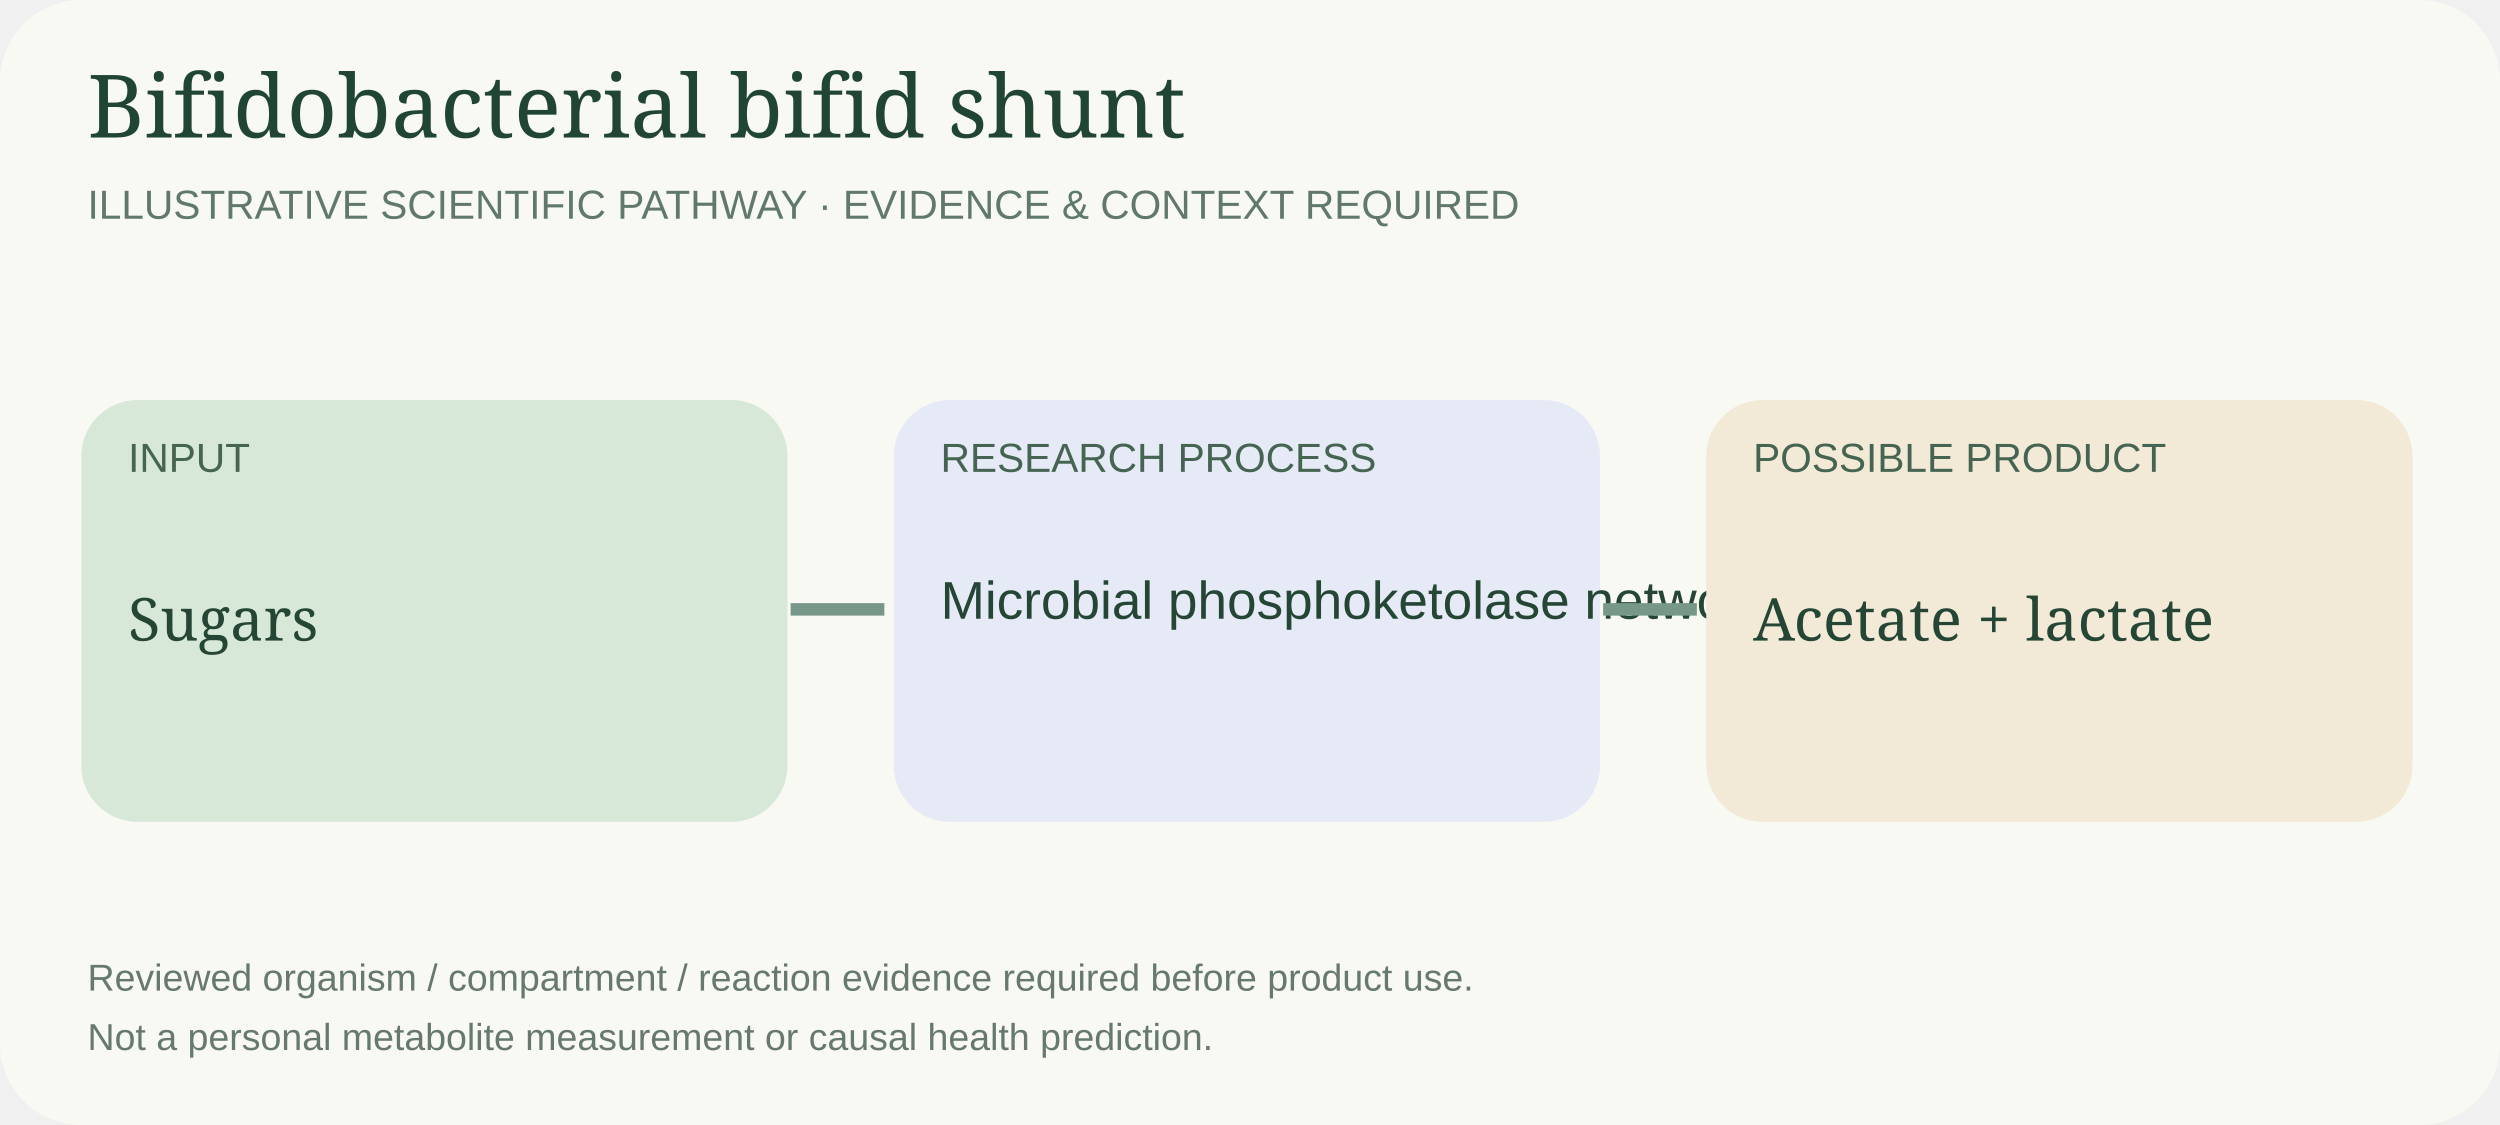
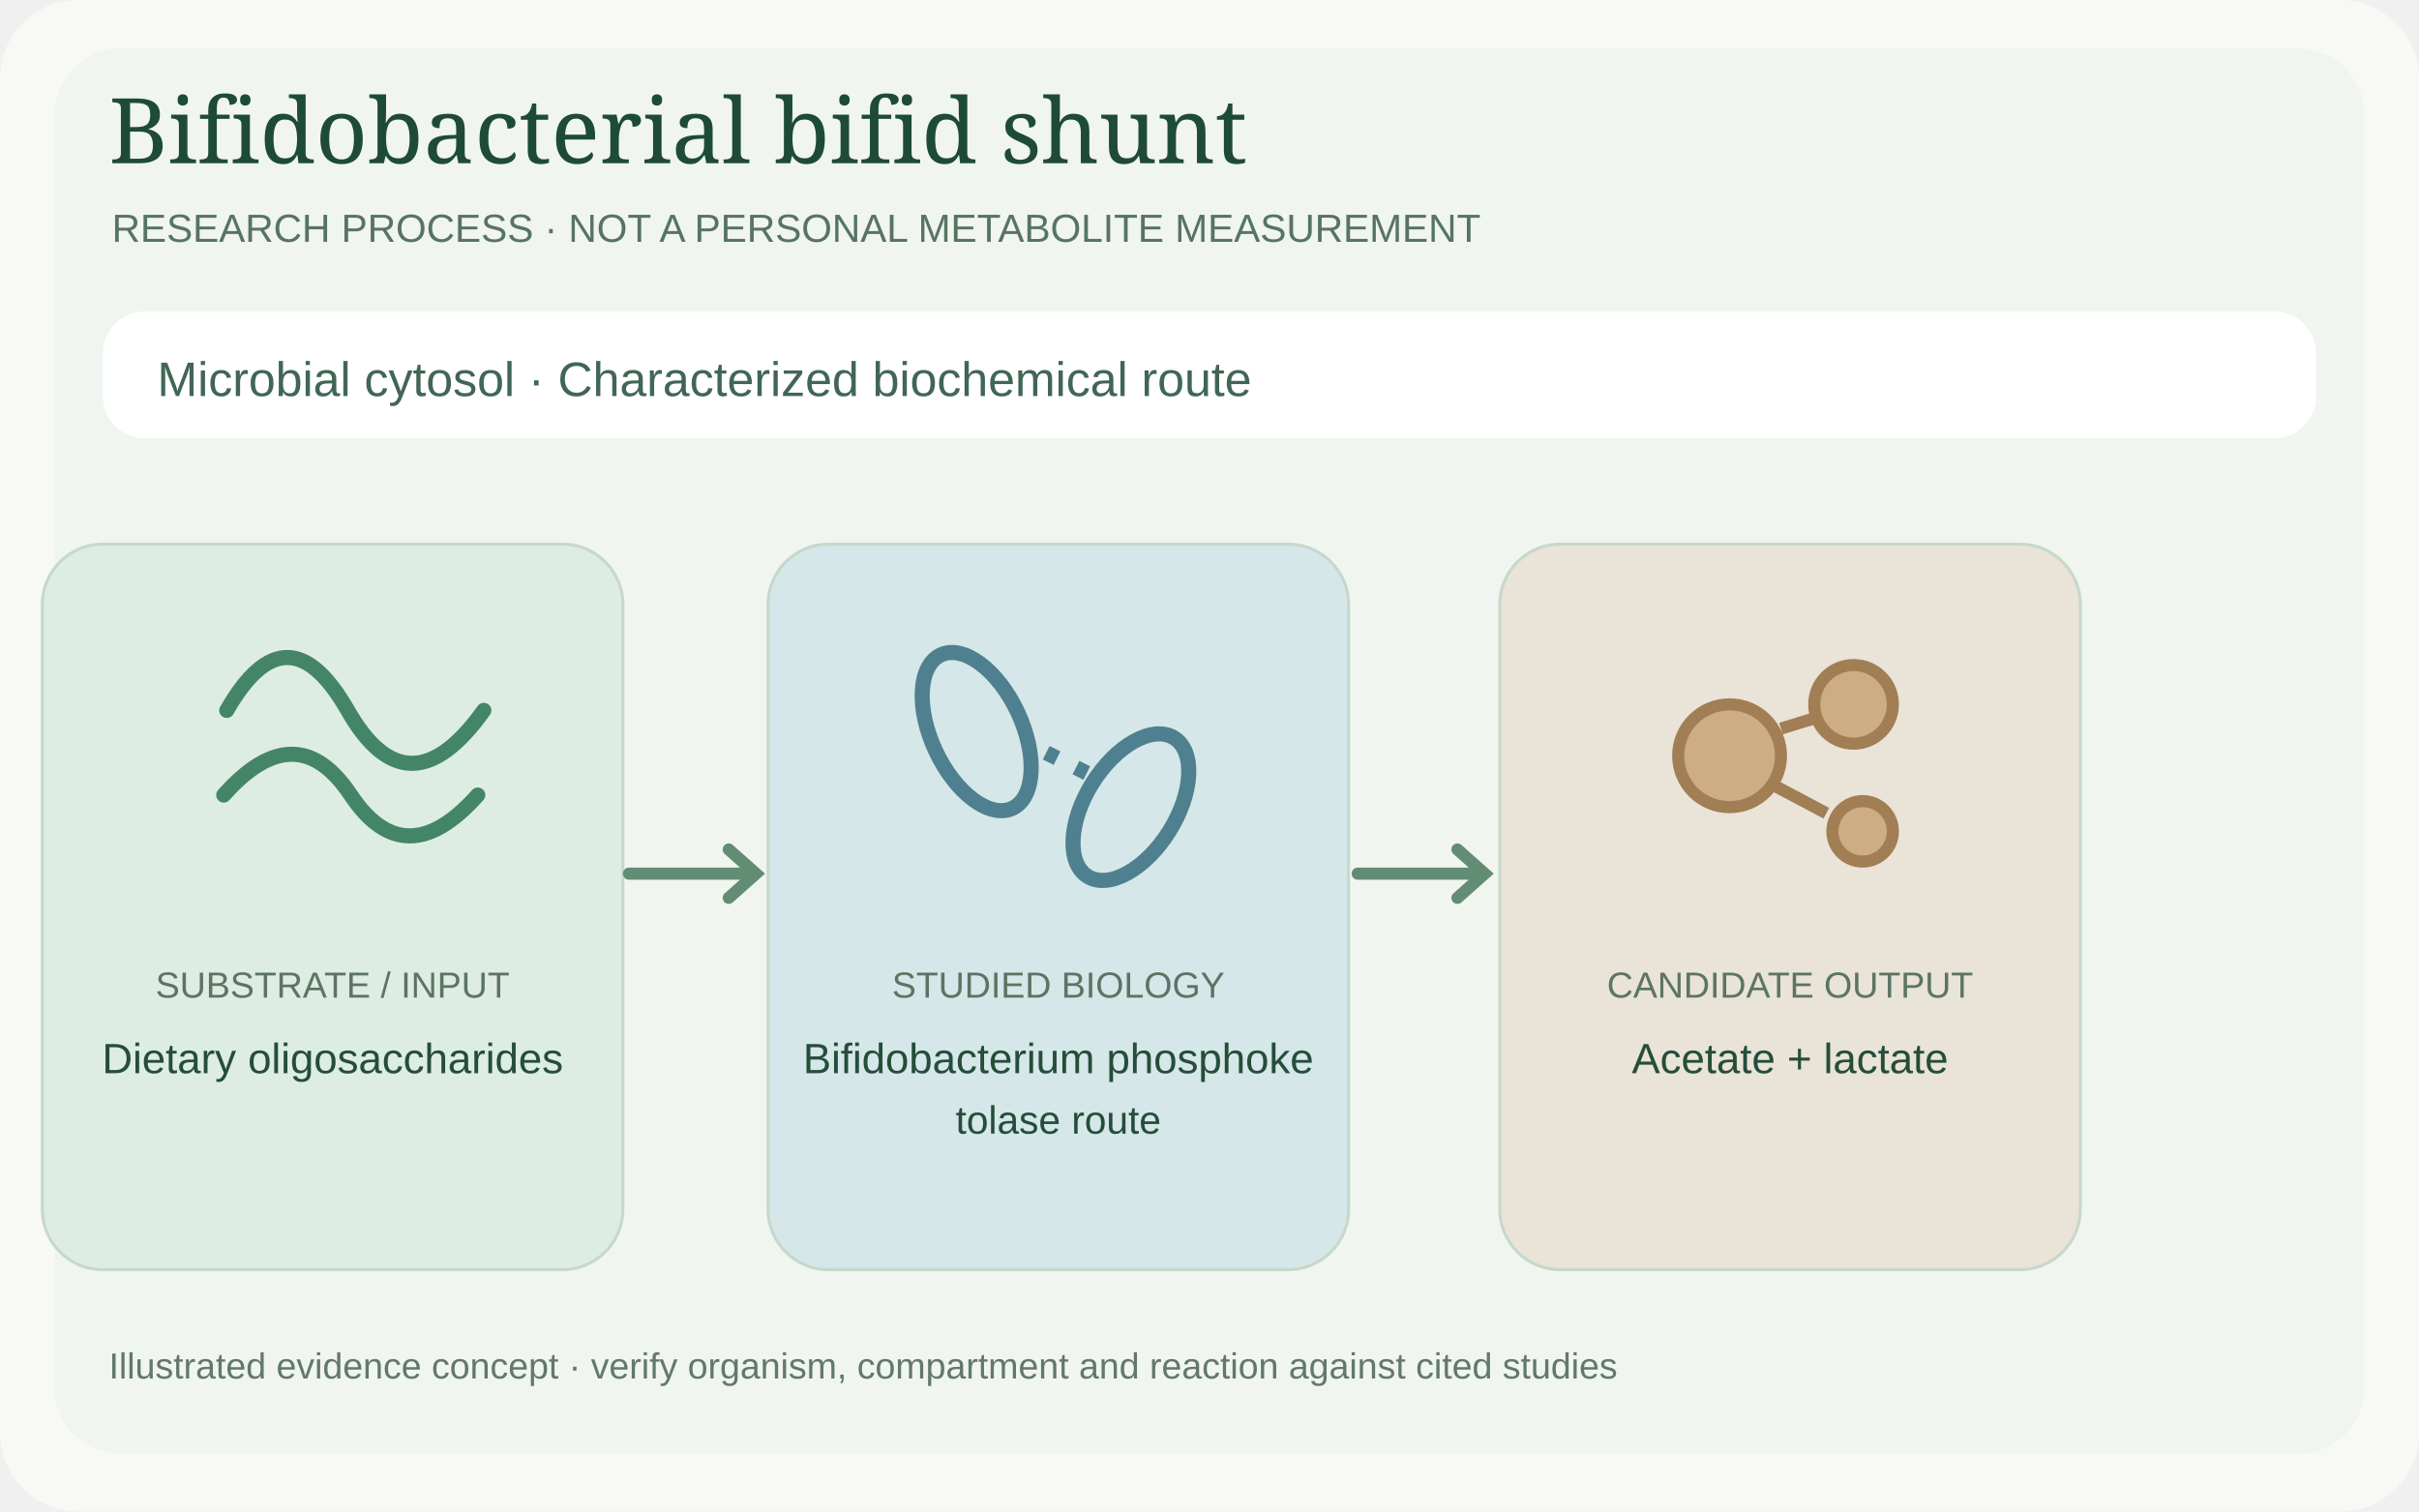
- <svg xmlns="http://www.w3.org/2000/svg" viewBox="0 0 800 360" role="img" aria-label="Conceptual research pathway: Bifidobacterial bifid shunt. Sugars to Microbial phosphoketolase network to Acetate + lactate. This does not imply a personal measured pathway.">
-   <rect width="800" height="360" rx="26" fill="#F9F9F4" />
-   <text x="28" y="44" font-size="28" fill="#204633" font-family="Georgia">Bifidobacterial bifid shunt</text>
-   <text x="28" y="70" font-size="13" fill="#60796B" font-family="Arial">ILLUSTRATIVE SCIENTIFIC PATHWAY · EVIDENCE &amp; CONTEXT REQUIRED</text>
-   <rect x="26" y="128" width="226" height="135" rx="18" fill="#D7E8D9" />
-   <text x="41" y="151" font-size="13" font-family="Arial" fill="#456451">INPUT</text>
-   <text x="41" y="205" font-size="19" font-family="Georgia" fill="#254635">Sugars</text>
-   <rect x="286" y="128" width="226" height="135" rx="18" fill="#E6EAF6" />
-   <text x="301" y="151" font-size="13" font-family="Arial" fill="#456451">RESEARCH PROCESS</text>
-   <text x="301" y="198" font-size="17" font-family="Arial" fill="#254635">Microbial phosphoketolase network</text>
-   <rect x="546" y="128" width="226" height="135" rx="18" fill="#F3E9D7" />
-   <text x="561" y="151" font-size="13" font-family="Arial" fill="#456451">POSSIBLE PRODUCT</text>
-   <text x="561" y="205" font-size="19" font-family="Georgia" fill="#254635">Acetate + lactate</text>
-   <path d="M253 195H283M513 195H543" stroke="#779888" stroke-width="4" />
-   <text x="28" y="317" font-family="Arial" font-size="12" fill="#67796D">Reviewed organism / compartment / reaction evidence required before product use.</text>
-   <text x="28" y="336" font-family="Arial" font-size="12" fill="#67796D">Not a personal metabolite measurement or causal health prediction.</text>
+ <svg xmlns="http://www.w3.org/2000/svg" viewBox="0 0 800 500" role="img" aria-label="Illustrated conceptual research pathway Bifidobacterial bifid shunt. Dietary oligosaccharides through Bifidobacterium phosphoketolase route to Acetate + lactate. Not measured in your sample.">
+   <rect width="800" height="500" rx="26" fill="#F8F9F4" />
+   <rect x="18" y="16" width="764" height="465" rx="22" fill="#F0F5F0" />
+   <text x="36" y="54" font-family="Georgia,serif" font-size="30" fill="#1E4B36">Bifidobacterial bifid shunt</text>
+   <text x="37" y="80" font-family="Arial" font-size="13" fill="#577463">RESEARCH PROCESS · NOT A PERSONAL METABOLITE MEASUREMENT</text>
+   <rect x="34" y="103" rx="14" width="732" height="42" fill="#FFFFFF" />
+   <text x="52" y="131" font-family="Arial" font-size="16" fill="#416655">Microbial cytosol  ·  Characterized biochemical route</text>
+   <rect x="14" y="180" width="192" height="240" rx="20" fill="#DDEDE3" stroke="#C6D8CB" />
+   <g transform="translate(110 250)">
+     <g stroke="#448568" fill="none" stroke-width="5" stroke-linecap="round">
+       <path d="M-35 -15q20-35 40 0t45 0M-36 13q24-27 42 0t42 0" />
+     </g>
+   </g>
+   <text x="110" y="330" font-family="Arial" font-size="12" text-anchor="middle" fill="#5C7464">SUBSTRATE / INPUT</text>
+   <text x="110" y="355" font-family="Arial" font-size="14" text-anchor="middle" fill="#254D3A">Dietary oligosaccharides</text>
+   <rect x="254" y="180" width="192" height="240" rx="20" fill="#D5E7E8" stroke="#C6D8CB" />
+   <g transform="translate(350 250)">
+     <g stroke="#4F8090" stroke-width="5" fill="none">
+       <ellipse cx="-27" cy="-8" rx="15" ry="28" transform="rotate(-25 -27 -8)" />
+       <ellipse cx="24" cy="17" rx="15" ry="27" transform="rotate(32 24 17)" />
+       <path d="M-4 -1l16 8" stroke-dasharray="4 7" />
+     </g>
+   </g>
+   <text x="350" y="330" font-family="Arial" font-size="12" text-anchor="middle" fill="#5C7464">STUDIED BIOLOGY</text>
+   <text x="350" y="355" font-family="Arial" font-size="14" text-anchor="middle" fill="#254D3A">Bifidobacterium phosphoke</text>
+   <text x="350" y="375" font-family="Arial" font-size="13" text-anchor="middle" fill="#254D3A">tolase route</text>
+   <rect x="496" y="180" width="192" height="240" rx="20" fill="#E9E3D8" stroke="#C6D8CB" />
+   <g transform="translate(592 250)">
+     <g stroke="#A17E54" stroke-width="4" fill="#CDAE84">
+       <circle cx="-20" cy="0" r="17" />
+       <circle cx="21" cy="-17" r="13" />
+       <circle cx="24" cy="25" r="10" />
+       <path d="M-3 -9L10 -13M-5 10L12 19" />
+     </g>
+   </g>
+   <text x="592" y="330" font-family="Arial" font-size="12" text-anchor="middle" fill="#5C7464">CANDIDATE OUTPUT</text>
+   <text x="592" y="355" font-family="Arial" font-size="14" text-anchor="middle" fill="#254D3A">Acetate + lactate</text>
+   <g fill="none" stroke="#628C73" stroke-width="4" stroke-linecap="round">
+     <path d="M208 289h42m-9-8 9 8-9 8M449 289h42m-9-8 9 8-9 8" />
+   </g>
+   <text x="36" y="456" font-family="Arial" font-size="12" fill="#62786B">Illustrated evidence concept · verify organism, compartment and reaction against cited studies</text>
</svg>
